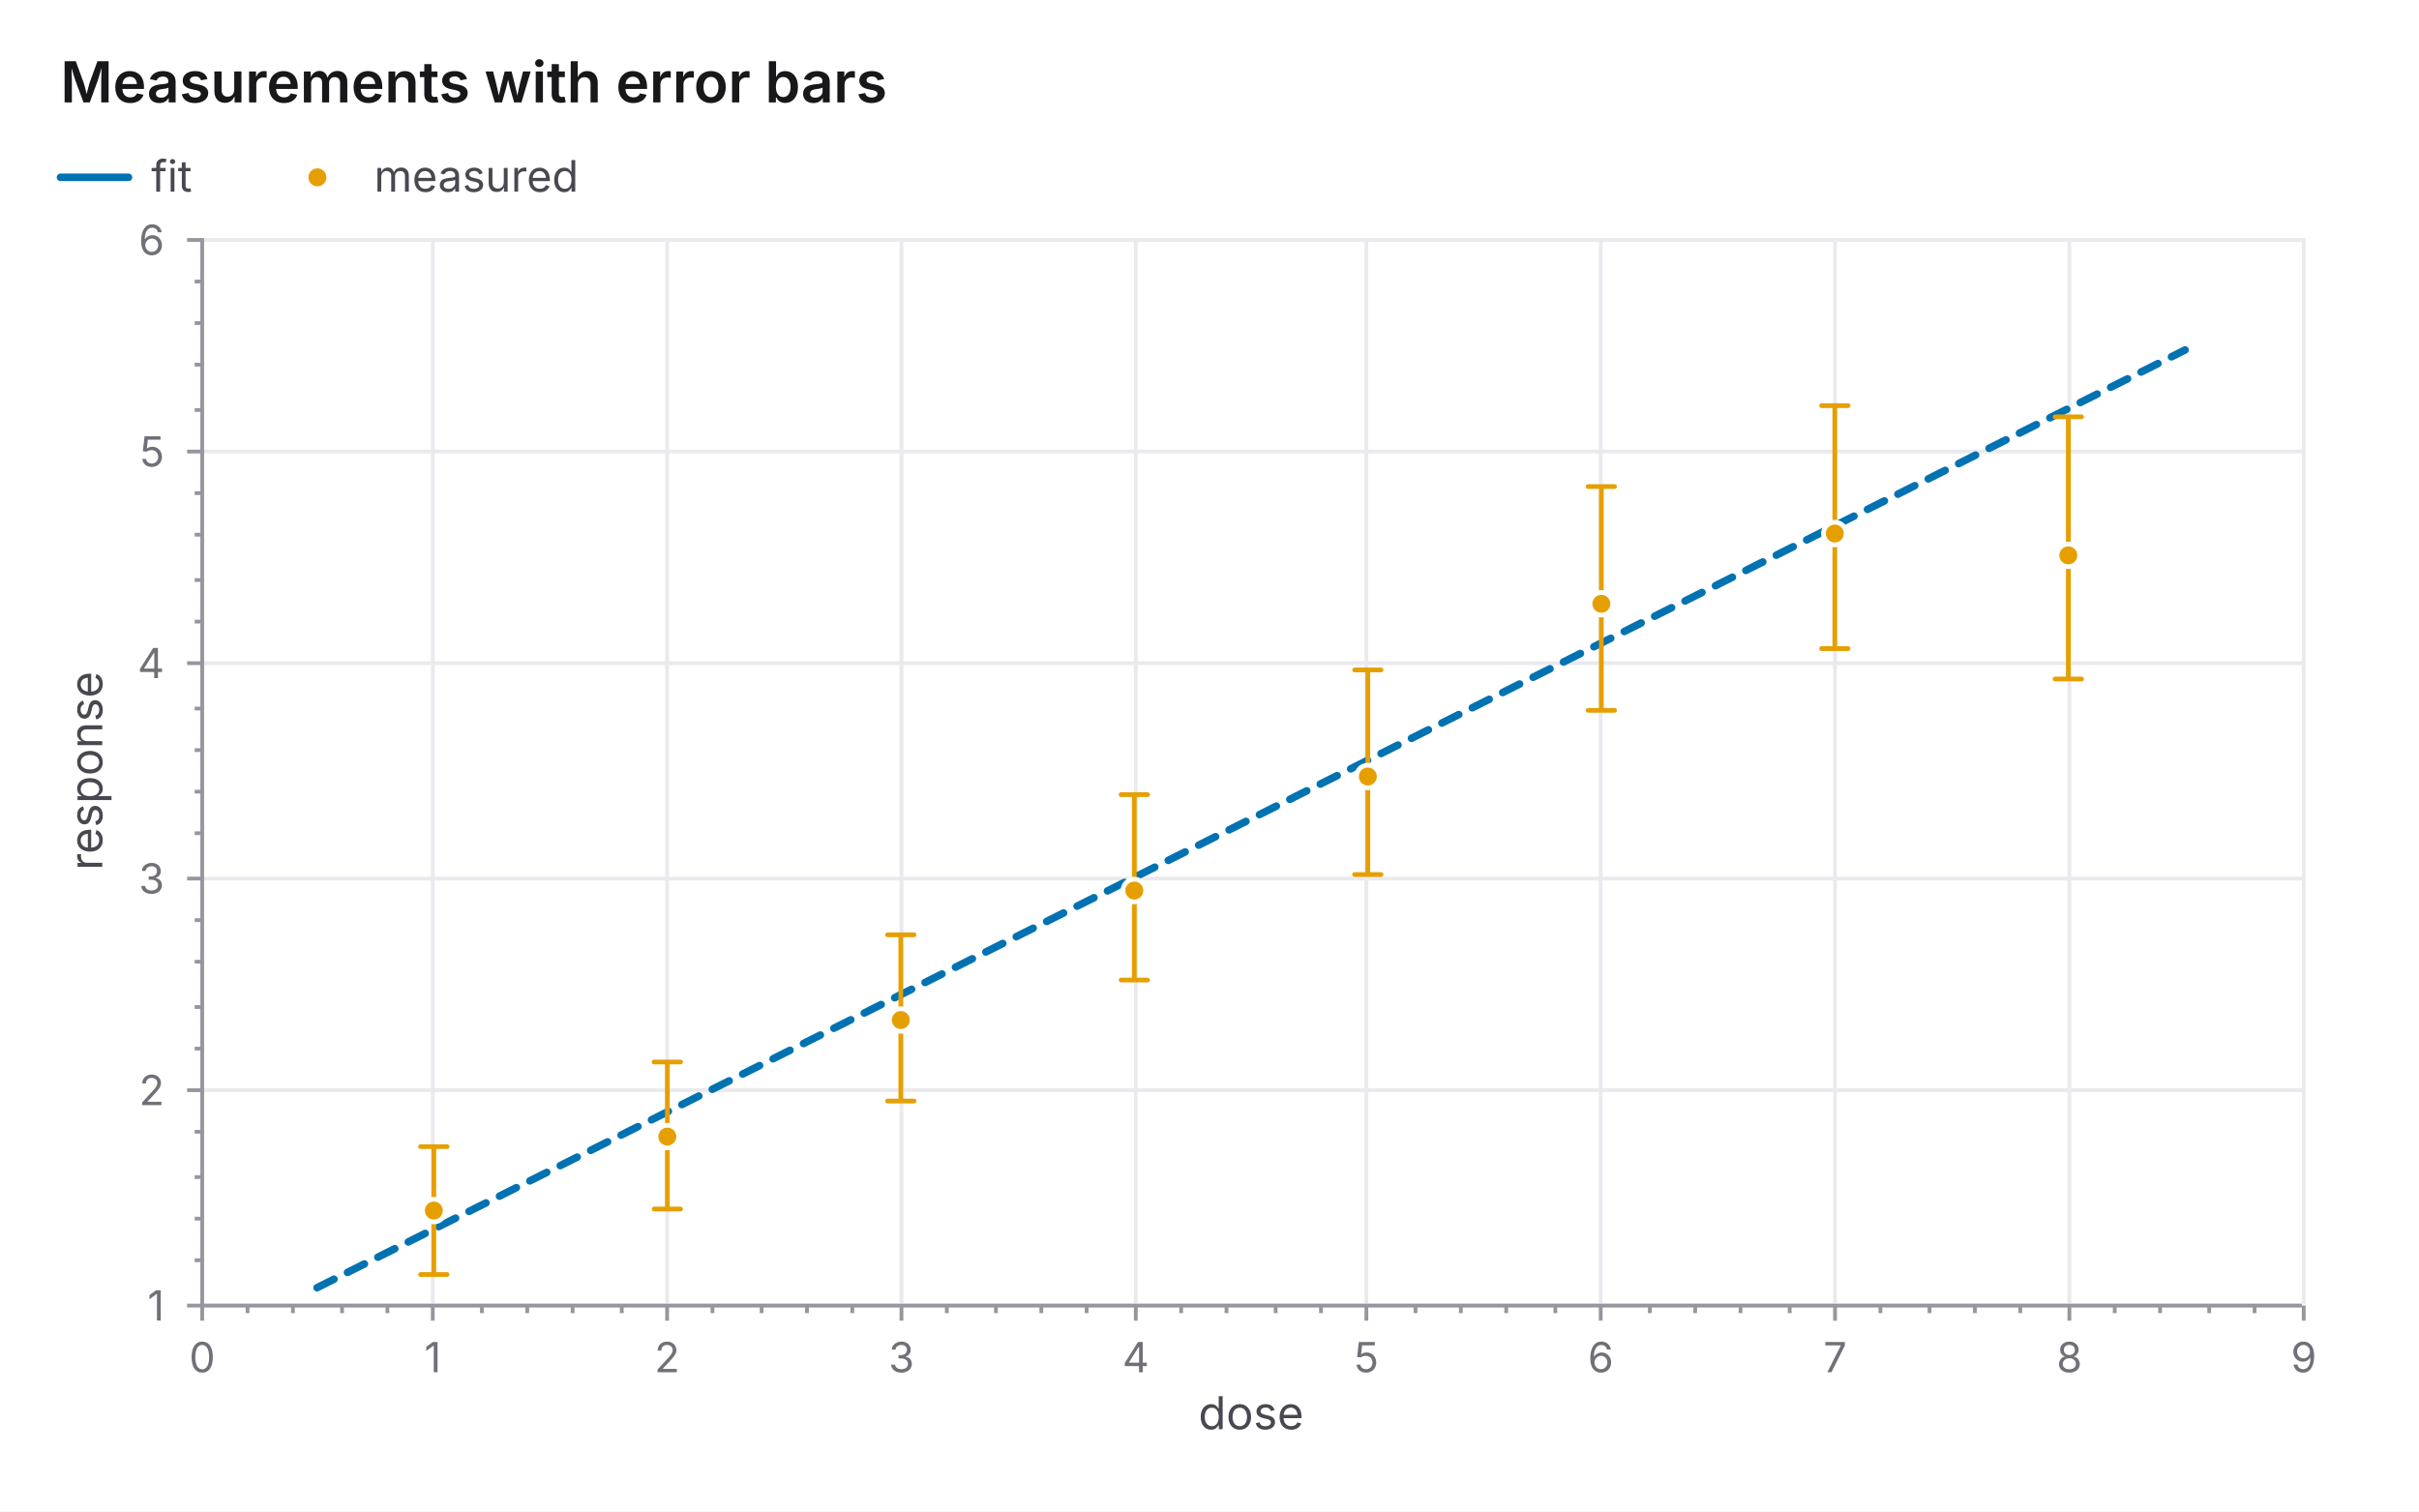
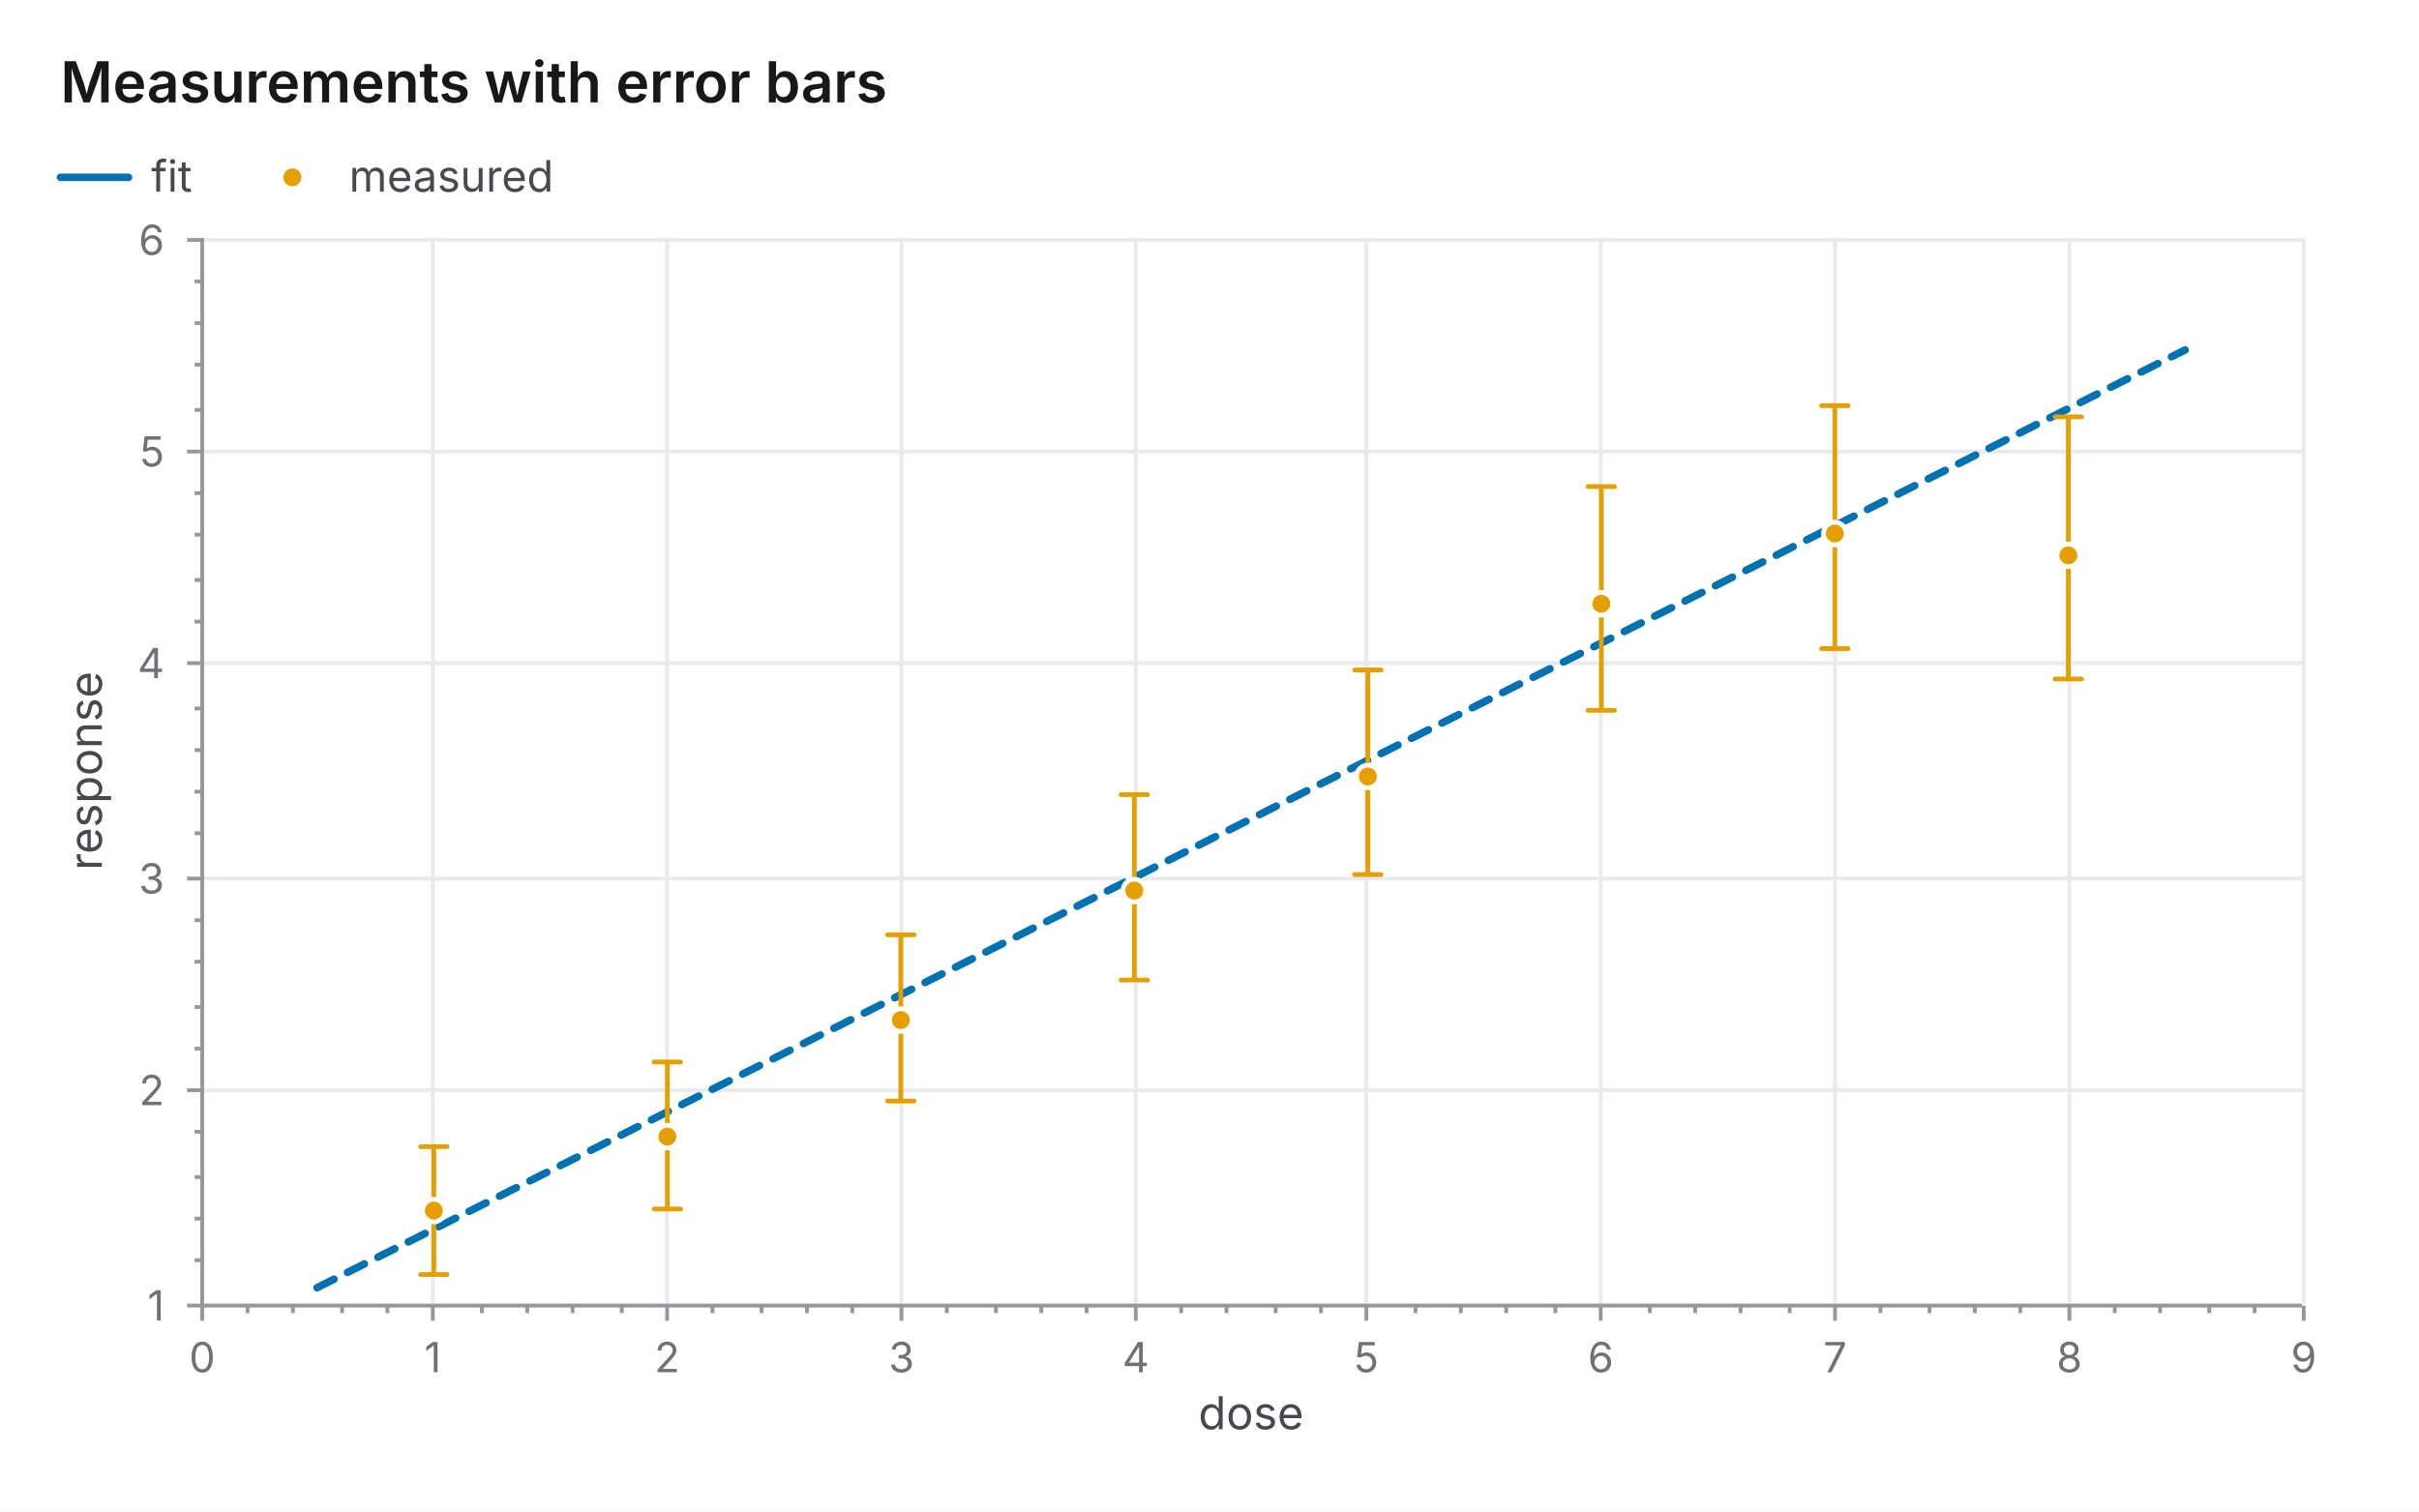
<svg xmlns="http://www.w3.org/2000/svg" width="640" height="400" viewBox="0 0 640 400">
  <defs>
    <clipPath id="c0">
      <path d="M47 57 L615 57 L615 351 L47 351 Z" />
    </clipPath>
  </defs>
  <path d="M0 0 L640 0 L640 400 L0 400 Z" fill="#ffffff" />
  <text x="16" y="27.1" font-size="15" fill="#18181b" text-anchor="start" font-family="Inter, &quot;Helvetica Neue&quot;, Helvetica, Arial, sans-serif" font-weight="600">Measurements with error bars</text>
  <path d="M16 46.93 L34 46.93" fill="none" stroke="#0072b2" stroke-width="2" stroke-linecap="round" />
  <text x="40" y="50.725" font-size="11.5" fill="#484850" text-anchor="start" font-family="Inter, &quot;Helvetica Neue&quot;, Helvetica, Arial, sans-serif">fit</text>
-   <path d="M86.98 46.93 C86.98 48.59 85.63 49.93 83.98 49.93 C82.32 49.93 80.97 48.59 80.97 46.93 C80.97 45.27 82.32 43.93 83.98 43.93 C85.63 43.93 86.98 45.27 86.98 46.93 Z" fill="#e69f00" stroke="#ffffff" stroke-width="1.25" />
-   <text x="98.975" y="50.725" font-size="11.5" fill="#484850" text-anchor="start" font-family="Inter, &quot;Helvetica Neue&quot;, Helvetica, Arial, sans-serif">measured</text>
+   <path d="M80.35 46.93 C80.35 48.59 79.01 49.93 77.35 49.93 C75.69 49.93 74.35 48.59 74.35 46.93 C74.35 45.27 75.69 43.93 77.35 43.93 C79.01 43.93 80.35 45.27 80.35 46.93 Z" fill="#e69f00" stroke="#ffffff" stroke-width="1.25" />
+   <text x="92.351" y="50.725" font-size="11.5" fill="#484850" text-anchor="start" font-family="Inter, &quot;Helvetica Neue&quot;, Helvetica, Arial, sans-serif">measured</text>
  <path d="M53 345.5 L609 345.5" fill="none" stroke="#eaeaee" stroke-width="1" />
  <path d="M53 288.5 L609 288.5" fill="none" stroke="#eaeaee" stroke-width="1" />
  <path d="M53 232.5 L609 232.5" fill="none" stroke="#eaeaee" stroke-width="1" />
  <path d="M53 175.5 L609 175.5" fill="none" stroke="#eaeaee" stroke-width="1" />
  <path d="M53 119.5 L609 119.5" fill="none" stroke="#eaeaee" stroke-width="1" />
  <path d="M53 63.5 L609 63.5" fill="none" stroke="#eaeaee" stroke-width="1" />
  <path d="M53.5 63 L53.5 345" fill="none" stroke="#eaeaee" stroke-width="1" />
  <path d="M114.5 63 L114.5 345" fill="none" stroke="#eaeaee" stroke-width="1" />
  <path d="M176.5 63 L176.5 345" fill="none" stroke="#eaeaee" stroke-width="1" />
  <path d="M238.5 63 L238.5 345" fill="none" stroke="#eaeaee" stroke-width="1" />
  <path d="M300.5 63 L300.5 345" fill="none" stroke="#eaeaee" stroke-width="1" />
  <path d="M361.5 63 L361.5 345" fill="none" stroke="#eaeaee" stroke-width="1" />
  <path d="M423.5 63 L423.5 345" fill="none" stroke="#eaeaee" stroke-width="1" />
  <path d="M485.5 63 L485.5 345" fill="none" stroke="#eaeaee" stroke-width="1" />
  <path d="M547.5 63 L547.5 345" fill="none" stroke="#eaeaee" stroke-width="1" />
  <path d="M609.5 63 L609.5 345" fill="none" stroke="#eaeaee" stroke-width="1" />
  <g clip-path="url(#c0)">
    <path d="M83.89 340.77 L91.61 336.89 L99.33 333.02 L107.06 329.14 L114.78 325.26 L122.5 321.38 L130.22 317.51 L137.94 313.63 L145.67 309.75 L153.39 305.87 L161.11 302 L168.83 298.12 L176.56 294.24 L184.28 290.36 L192 286.49 L199.72 282.61 L207.44 278.73 L215.17 274.85 L222.89 270.98 L230.61 267.1 L238.33 263.22 L246.06 259.34 L253.78 255.46 L261.5 251.59 L269.22 247.71 L276.94 243.83 L284.67 239.96 L292.39 236.08 L300.11 232.2 L307.83 228.32 L315.56 224.45 L323.28 220.57 L331 216.69 L338.72 212.81 L346.44 208.93 L354.17 205.06 L361.89 201.18 L369.61 197.3 L377.33 193.43 L385.06 189.55 L392.78 185.67 L400.5 181.79 L408.22 177.92 L415.94 174.04 L423.67 170.16 L431.39 166.28 L439.11 162.4 L446.83 158.53 L454.56 154.65 L462.28 150.77 L470 146.9 L477.72 143.02 L485.44 139.14 L493.17 135.26 L500.89 131.39 L508.61 127.51 L516.33 123.63 L524.06 119.75 L531.78 115.88 L539.5 112 L547.22 108.12 L554.94 104.24 L562.67 100.36 L570.39 96.49 L578.11 92.61" fill="none" stroke="#0072b2" stroke-width="2" stroke-linecap="round" stroke-linejoin="round" stroke-dasharray="5 4" />
    <path d="M114.78 337.28 L114.78 303.44 M111.28 337.28 L118.28 337.28 M111.28 303.44 L118.28 303.44" fill="none" stroke="#e69f00" stroke-width="1.25" stroke-linecap="round" />
    <path d="M117.78 320.36 C117.78 322.01 116.43 323.36 114.78 323.36 C113.12 323.36 111.78 322.01 111.78 320.36 C111.78 318.7 113.12 317.36 114.78 317.36 C116.43 317.36 117.78 318.7 117.78 320.36 Z" fill="#e69f00" stroke="#ffffff" stroke-width="1.25" />
    <path d="M176.56 319.95 L176.56 281.04 M173.06 319.95 L180.06 319.95 M173.06 281.04 L180.06 281.04" fill="none" stroke="#e69f00" stroke-width="1.25" stroke-linecap="round" />
    <path d="M179.56 300.78 C179.56 302.43 178.21 303.78 176.56 303.78 C174.9 303.78 173.56 302.43 173.56 300.78 C173.56 299.12 174.9 297.78 176.56 297.78 C178.21 297.78 179.56 299.12 179.56 300.78 Z" fill="#e69f00" stroke="#ffffff" stroke-width="1.25" />
    <path d="M238.33 291.37 L238.33 247.38 M234.83 291.37 L241.83 291.37 M234.83 247.38 L241.83 247.38" fill="none" stroke="#e69f00" stroke-width="1.25" stroke-linecap="round" />
    <path d="M241.33 269.94 C241.33 271.6 239.99 272.94 238.33 272.94 C236.68 272.94 235.33 271.6 235.33 269.94 C235.33 268.28 236.68 266.94 238.33 266.94 C239.99 266.94 241.33 268.28 241.33 269.94 Z" fill="#e69f00" stroke="#ffffff" stroke-width="1.25" />
    <path d="M300.11 259.36 L300.11 210.29 M296.61 259.36 L303.61 259.36 M296.61 210.29 L303.61 210.29" fill="none" stroke="#e69f00" stroke-width="1.25" stroke-linecap="round" />
    <path d="M303.11 235.67 C303.11 237.33 301.77 238.67 300.11 238.67 C298.45 238.67 297.11 237.33 297.11 235.67 C297.11 234.02 298.45 232.67 300.11 232.67 C301.77 232.67 303.11 234.02 303.11 235.67 Z" fill="#e69f00" stroke="#ffffff" stroke-width="1.25" />
    <path d="M361.89 231.43 L361.89 177.29 M358.39 231.43 L365.39 231.43 M358.39 177.29 L365.39 177.29" fill="none" stroke="#e69f00" stroke-width="1.25" stroke-linecap="round" />
    <path d="M364.89 205.49 C364.89 207.14 363.55 208.49 361.89 208.49 C360.23 208.49 358.89 207.14 358.89 205.49 C358.89 203.83 360.23 202.49 361.89 202.49 C363.55 202.49 364.89 203.83 364.89 205.49 Z" fill="#e69f00" stroke="#ffffff" stroke-width="1.25" />
    <path d="M423.67 187.98 L423.67 128.76 M420.17 187.98 L427.17 187.98 M420.17 128.76 L427.17 128.76" fill="none" stroke="#e69f00" stroke-width="1.25" stroke-linecap="round" />
    <path d="M426.67 159.78 C426.67 161.44 425.32 162.78 423.67 162.78 C422.01 162.78 420.67 161.44 420.67 159.78 C420.67 158.13 422.01 156.78 423.67 156.78 C425.32 156.78 426.67 158.13 426.67 159.78 Z" fill="#e69f00" stroke="#ffffff" stroke-width="1.25" />
    <path d="M485.44 171.64 L485.44 107.35 M481.94 171.64 L488.94 171.64 M481.94 107.35 L488.94 107.35" fill="none" stroke="#e69f00" stroke-width="1.25" stroke-linecap="round" />
    <path d="M488.44 141.19 C488.44 142.84 487.1 144.19 485.44 144.19 C483.79 144.19 482.44 142.84 482.44 141.19 C482.44 139.53 483.79 138.19 485.44 138.19 C487.1 138.19 488.44 139.53 488.44 141.19 Z" fill="#e69f00" stroke="#ffffff" stroke-width="1.25" />
    <path d="M547.22 179.68 L547.22 110.31 M543.72 179.68 L550.72 179.68 M543.72 110.31 L550.72 110.31" fill="none" stroke="#e69f00" stroke-width="1.25" stroke-linecap="round" />
    <path d="M550.22 146.97 C550.22 148.63 548.88 149.97 547.22 149.97 C545.57 149.97 544.22 148.63 544.22 146.97 C544.22 145.31 545.57 143.97 547.22 143.97 C548.88 143.97 550.22 145.31 550.22 146.97 Z" fill="#e69f00" stroke="#ffffff" stroke-width="1.25" />
  </g>
  <path d="M53 345.5 L609 345.5" fill="none" stroke="#96969e" stroke-width="1" />
  <path d="M53.5 63 L53.5 345.5" fill="none" stroke="#96969e" stroke-width="1" />
  <text x="53.5" y="363.14" font-size="11" fill="#707078" text-anchor="middle" font-family="Inter, &quot;Helvetica Neue&quot;, Helvetica, Arial, sans-serif">0</text>
  <text x="114.5" y="363.14" font-size="11" fill="#707078" text-anchor="middle" font-family="Inter, &quot;Helvetica Neue&quot;, Helvetica, Arial, sans-serif">1</text>
  <text x="176.5" y="363.14" font-size="11" fill="#707078" text-anchor="middle" font-family="Inter, &quot;Helvetica Neue&quot;, Helvetica, Arial, sans-serif">2</text>
  <text x="238.5" y="363.14" font-size="11" fill="#707078" text-anchor="middle" font-family="Inter, &quot;Helvetica Neue&quot;, Helvetica, Arial, sans-serif">3</text>
  <text x="300.5" y="363.14" font-size="11" fill="#707078" text-anchor="middle" font-family="Inter, &quot;Helvetica Neue&quot;, Helvetica, Arial, sans-serif">4</text>
  <text x="361.5" y="363.14" font-size="11" fill="#707078" text-anchor="middle" font-family="Inter, &quot;Helvetica Neue&quot;, Helvetica, Arial, sans-serif">5</text>
  <text x="423.5" y="363.14" font-size="11" fill="#707078" text-anchor="middle" font-family="Inter, &quot;Helvetica Neue&quot;, Helvetica, Arial, sans-serif">6</text>
  <text x="485.5" y="363.14" font-size="11" fill="#707078" text-anchor="middle" font-family="Inter, &quot;Helvetica Neue&quot;, Helvetica, Arial, sans-serif">7</text>
  <text x="547.5" y="363.14" font-size="11" fill="#707078" text-anchor="middle" font-family="Inter, &quot;Helvetica Neue&quot;, Helvetica, Arial, sans-serif">8</text>
  <text x="609.5" y="363.14" font-size="11" fill="#707078" text-anchor="middle" font-family="Inter, &quot;Helvetica Neue&quot;, Helvetica, Arial, sans-serif">9</text>
  <text x="43.5" y="349.46" font-size="11" fill="#707078" text-anchor="end" font-family="Inter, &quot;Helvetica Neue&quot;, Helvetica, Arial, sans-serif">1</text>
  <text x="43.5" y="292.46" font-size="11" fill="#707078" text-anchor="end" font-family="Inter, &quot;Helvetica Neue&quot;, Helvetica, Arial, sans-serif">2</text>
  <text x="43.5" y="236.46" font-size="11" fill="#707078" text-anchor="end" font-family="Inter, &quot;Helvetica Neue&quot;, Helvetica, Arial, sans-serif">3</text>
  <text x="43.5" y="179.46" font-size="11" fill="#707078" text-anchor="end" font-family="Inter, &quot;Helvetica Neue&quot;, Helvetica, Arial, sans-serif">4</text>
  <text x="43.5" y="123.46" font-size="11" fill="#707078" text-anchor="end" font-family="Inter, &quot;Helvetica Neue&quot;, Helvetica, Arial, sans-serif">5</text>
  <text x="43.5" y="67.46" font-size="11" fill="#707078" text-anchor="end" font-family="Inter, &quot;Helvetica Neue&quot;, Helvetica, Arial, sans-serif">6</text>
  <path d="M53.5 345.5 L53.5 349.5 M114.5 345.5 L114.5 349.5 M176.5 345.5 L176.5 349.5 M238.5 345.5 L238.5 349.5 M300.5 345.5 L300.5 349.5 M361.5 345.5 L361.5 349.5 M423.5 345.5 L423.5 349.5 M485.5 345.5 L485.5 349.5 M547.5 345.5 L547.5 349.5 M609.5 345.5 L609.5 349.5 M65.5 345.5 L65.5 347.5 M77.5 345.5 L77.5 347.5 M90.5 345.5 L90.5 347.5 M102.5 345.5 L102.5 347.5 M127.5 345.5 L127.5 347.5 M139.5 345.5 L139.5 347.5 M151.5 345.5 L151.5 347.5 M164.5 345.5 L164.5 347.5 M188.5 345.5 L188.5 347.5 M201.5 345.5 L201.5 347.5 M213.5 345.5 L213.5 347.5 M225.5 345.5 L225.5 347.5 M250.5 345.5 L250.5 347.5 M263.5 345.5 L263.5 347.5 M275.5 345.5 L275.5 347.5 M287.5 345.5 L287.5 347.5 M312.5 345.5 L312.5 347.5 M324.5 345.5 L324.5 347.5 M337.5 345.5 L337.5 347.5 M349.5 345.5 L349.5 347.5 M374.5 345.5 L374.5 347.5 M386.5 345.5 L386.5 347.5 M398.5 345.5 L398.5 347.5 M411.5 345.5 L411.5 347.5 M436.5 345.5 L436.5 347.5 M448.5 345.5 L448.5 347.5 M460.5 345.5 L460.5 347.5 M473.5 345.5 L473.5 347.5 M497.5 345.5 L497.5 347.5 M510.5 345.5 L510.5 347.5 M522.5 345.5 L522.5 347.5 M534.5 345.5 L534.5 347.5 M559.5 345.5 L559.5 347.5 M571.5 345.5 L571.5 347.5 M584.5 345.5 L584.5 347.5 M596.5 345.5 L596.5 347.5 M49.5 345.5 L53.5 345.5 M49.5 288.5 L53.5 288.5 M49.5 232.5 L53.5 232.5 M49.5 175.5 L53.5 175.5 M49.5 119.5 L53.5 119.5 M49.5 63.5 L53.5 63.5 M51.5 333.5 L53.5 333.5 M51.5 322.5 L53.5 322.5 M51.5 311.5 L53.5 311.5 M51.5 299.5 L53.5 299.5 M51.5 277.5 L53.5 277.5 M51.5 266.5 L53.5 266.5 M51.5 254.5 L53.5 254.5 M51.5 243.5 L53.5 243.5 M51.5 220.5 L53.5 220.5 M51.5 209.5 L53.5 209.5 M51.5 198.5 L53.5 198.5 M51.5 187.5 L53.5 187.5 M51.5 164.5 L53.5 164.5 M51.5 153.5 L53.5 153.5 M51.5 141.5 L53.5 141.5 M51.5 130.5 L53.5 130.5 M51.5 108.5 L53.5 108.5 M51.5 96.5 L53.5 96.5 M51.5 85.5 L53.5 85.5 M51.5 74.5 L53.5 74.5" fill="none" stroke="#96969e" stroke-width="1" />
  <text x="331" y="378.22" font-size="12" fill="#484850" text-anchor="middle" font-family="Inter, &quot;Helvetica Neue&quot;, Helvetica, Arial, sans-serif">dose</text>
-   <text x="27.05" y="204" font-size="12" fill="#484850" text-anchor="middle" font-family="Inter, &quot;Helvetica Neue&quot;, Helvetica, Arial, sans-serif" transform="rotate(-90 27.05 204)">response</text>
+   <text x="26.94" y="204" font-size="12" fill="#484850" text-anchor="middle" font-family="Inter, &quot;Helvetica Neue&quot;, Helvetica, Arial, sans-serif" transform="rotate(-90 26.94 204)">response</text>
</svg>
